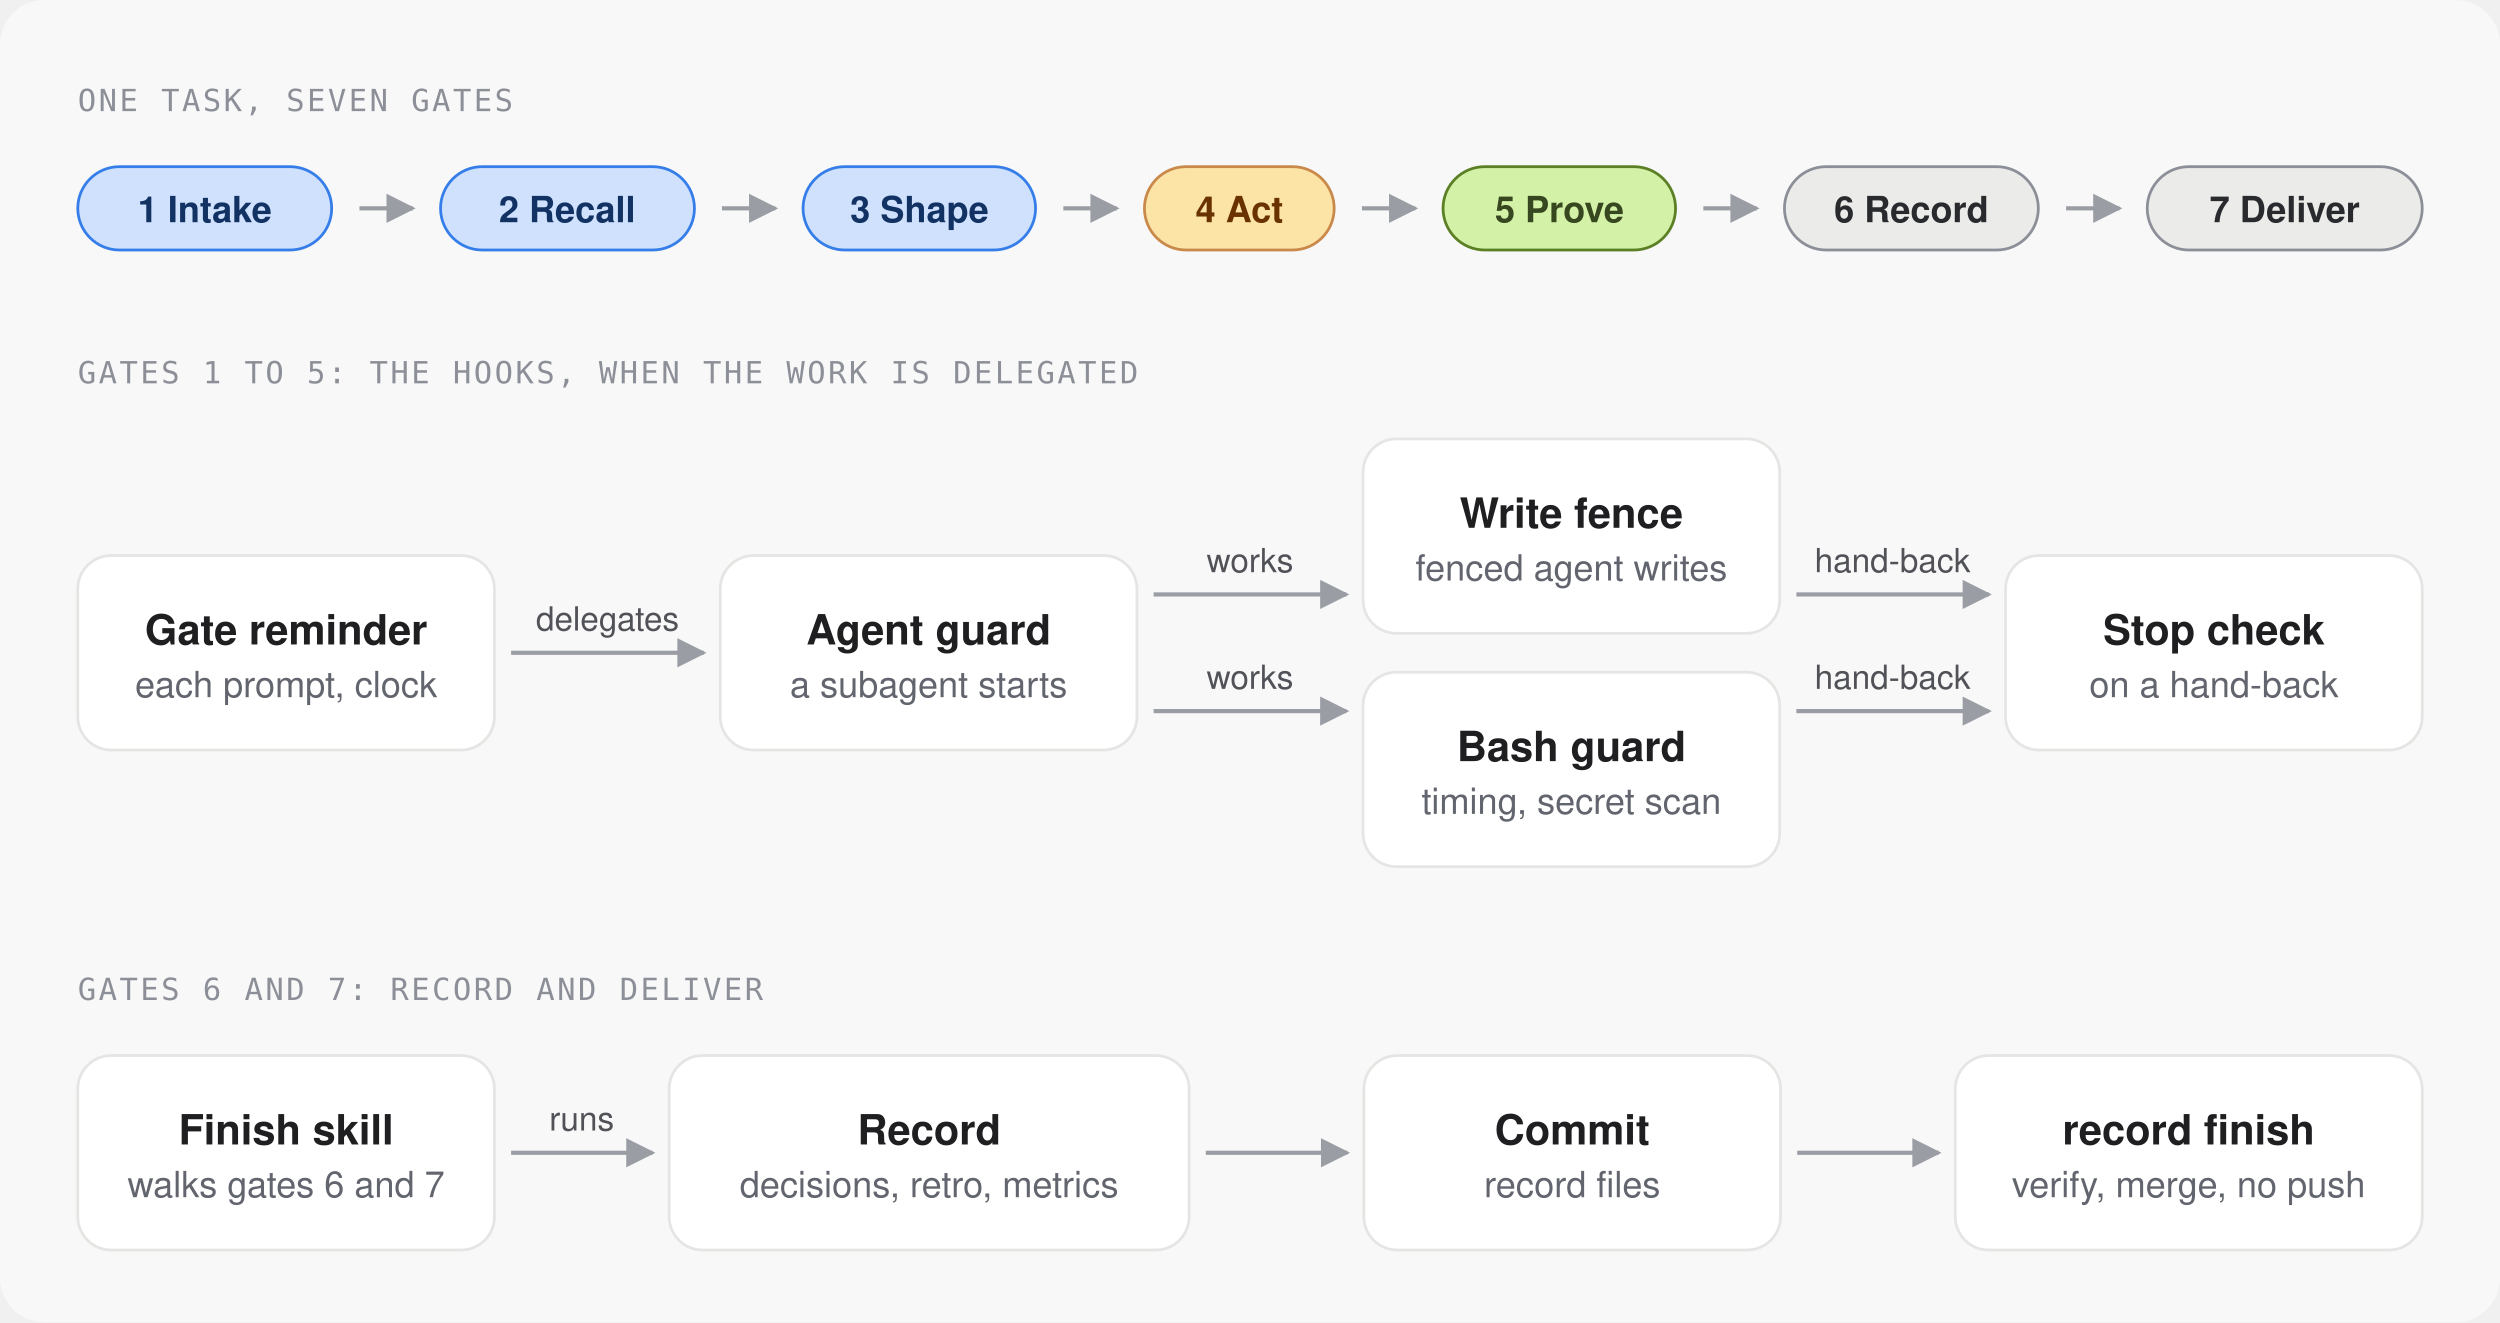
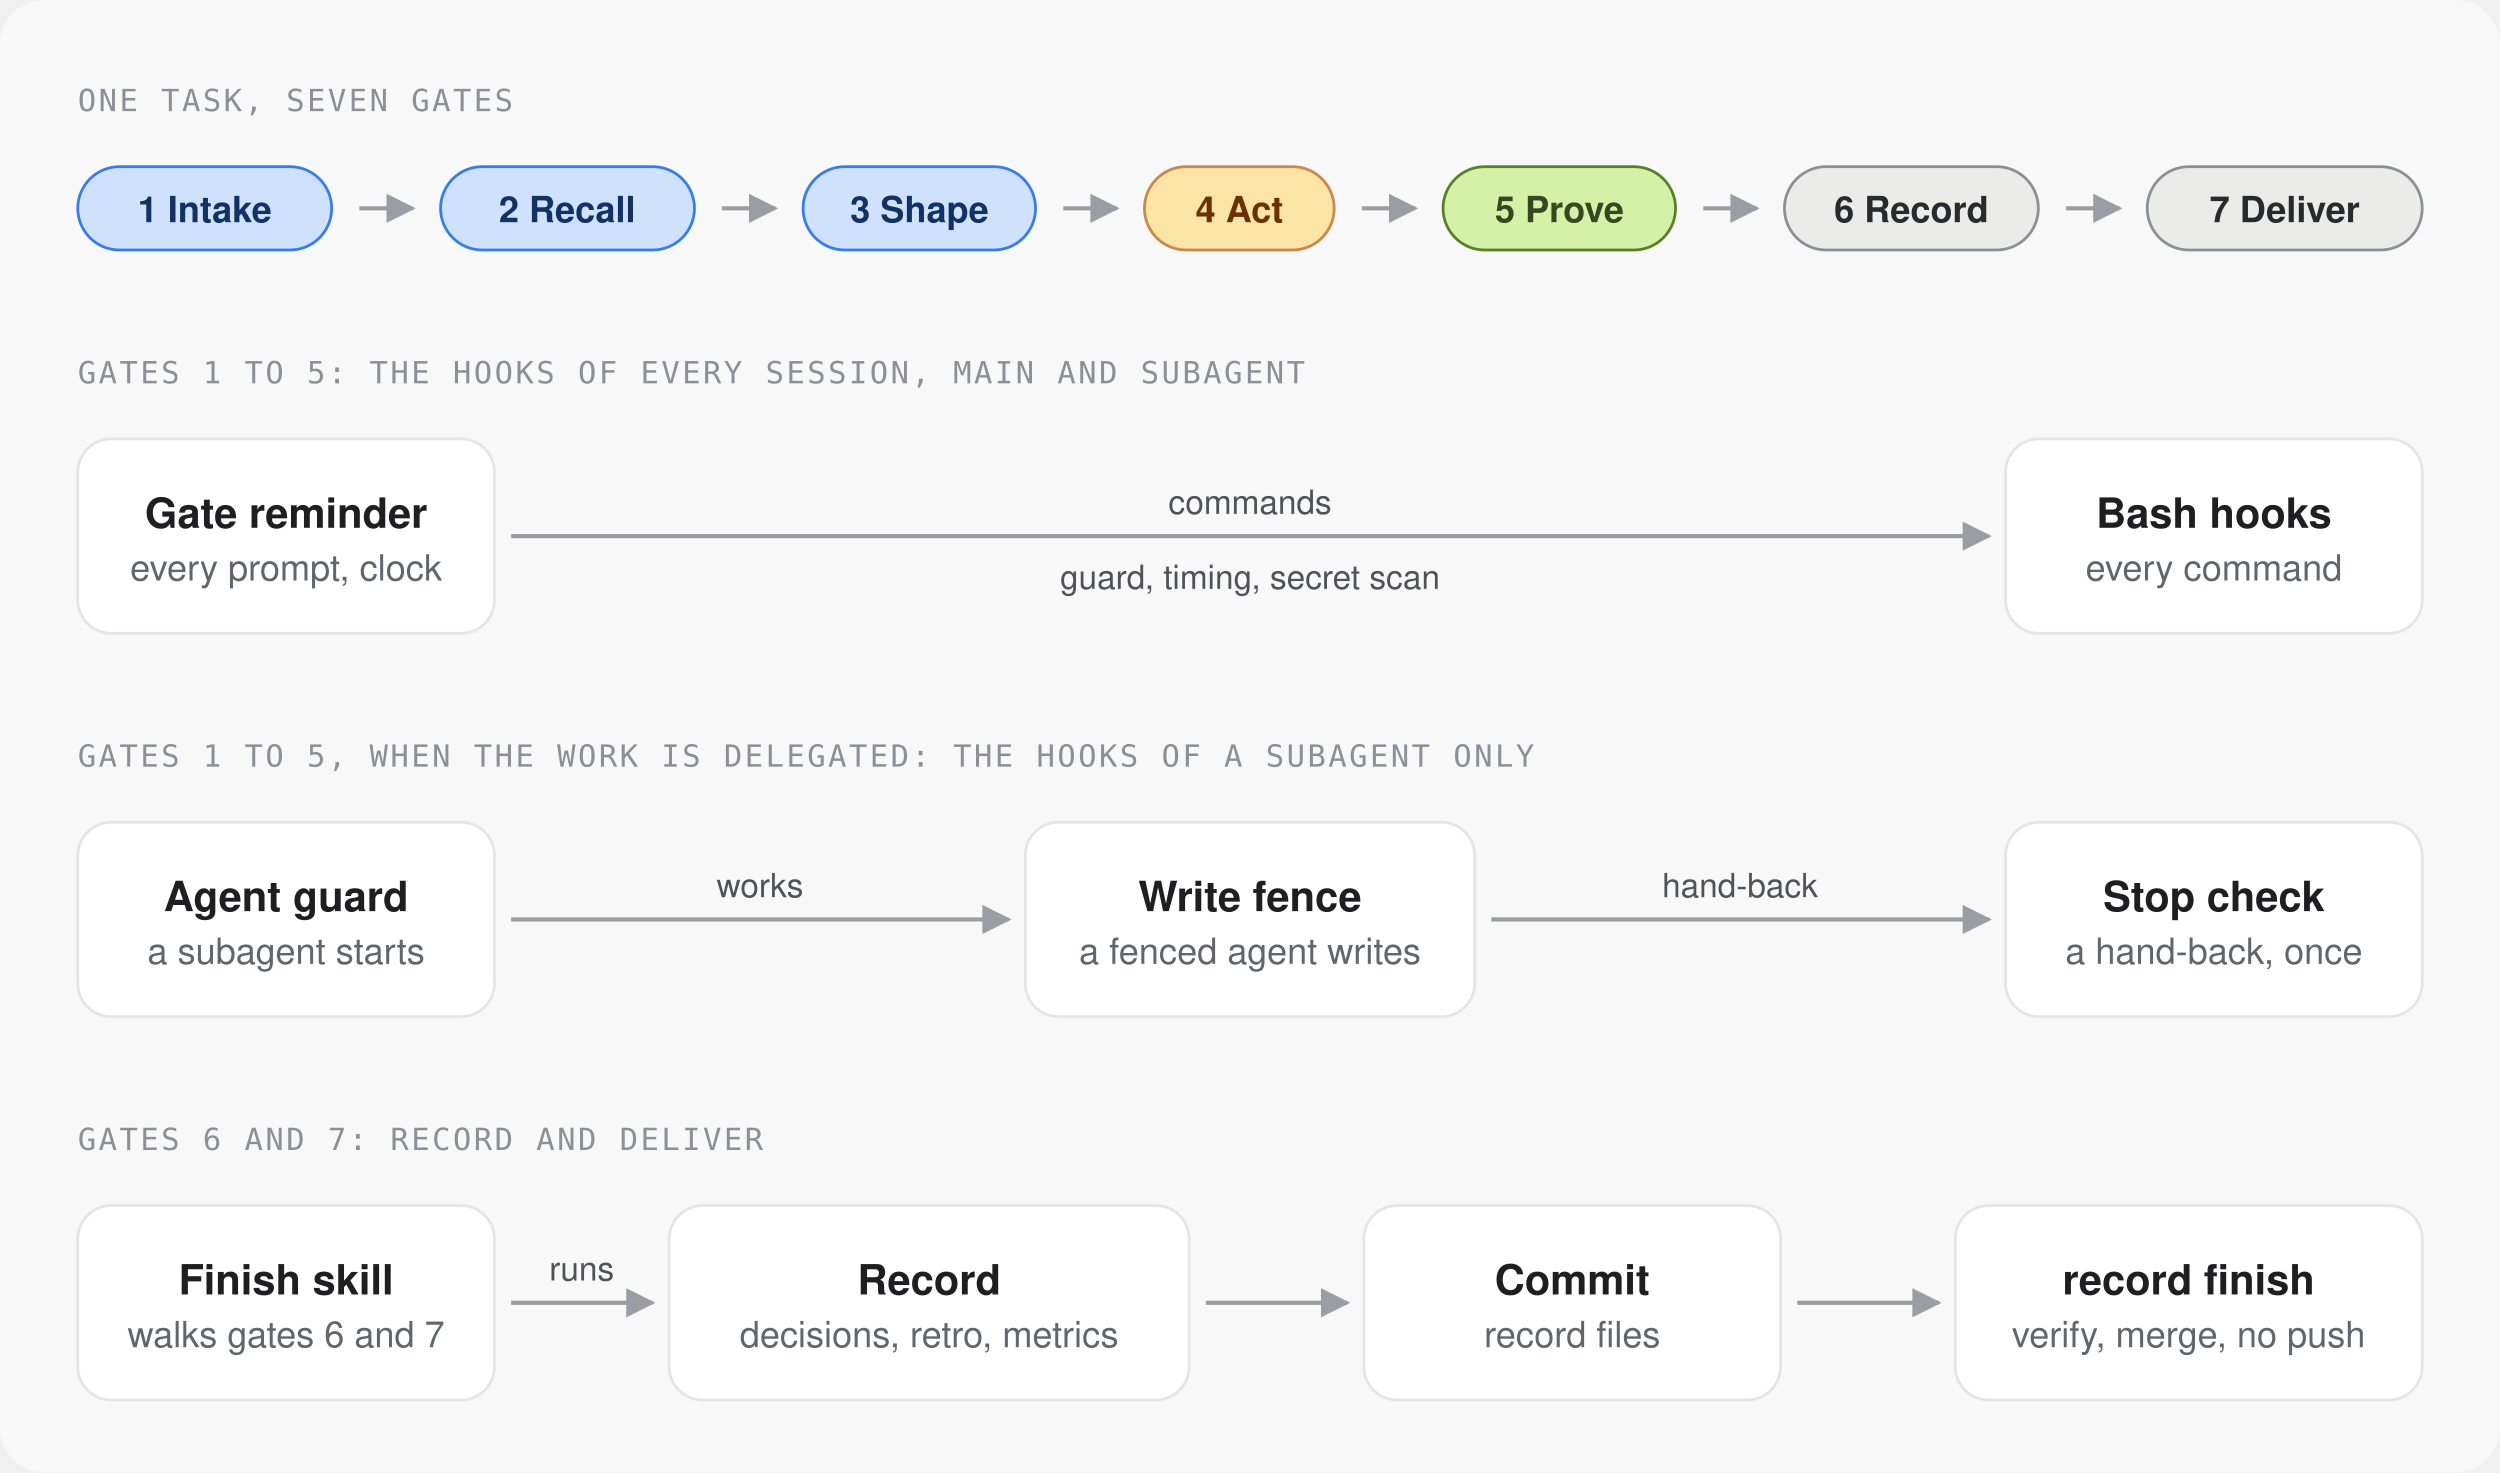
- <svg xmlns="http://www.w3.org/2000/svg" viewBox="0 0 900 476" width="900" height="476" role="img" aria-label="agent-steddy: one task passes seven gates, Intake, Recall, Shape, Act, Prove, Record and Deliver. The gate reminder fires on every prompt, adds the gates to it and starts the task clock. When the work is delegated, the agent guard checks a subagent when it starts, the write fence keeps a fenced agent inside its paths, the Bash guard checks every command while timing and the secret scan watch it, and the stop check blocks a hand-back that misses a required item, once. At gates 6 and 7 the finish skill records the decisions, a retro and a metrics line, the record files are committed by path, and record finish verifies the branch and merges it without pushing.">
+ <svg xmlns="http://www.w3.org/2000/svg" viewBox="0 0 900 530" width="900" height="530" role="img" aria-label="agent-steddy: one task passes seven gates, Intake, Recall, Shape, Act, Prove, Record and Deliver. The gate reminder fires on every prompt, adds the gates to it and starts the task clock. The Bash guard checks every command, in the main session and in a subagent, while timing and the secret scan watch it. When the work is delegated, the agent guard checks a subagent when it starts, the write fence keeps a fenced agent inside its paths, and the stop check blocks a hand-back that misses a required item, once. At gates 6 and 7 the finish skill records the decisions, a retro and a metrics line, the record files are committed by path, and record finish verifies the branch and merges it without pushing.">
  <style>
  .t{font:600 15px -apple-system, BlinkMacSystemFont, 'Segoe UI', Helvetica, Arial, sans-serif} .s{font:13px -apple-system, BlinkMacSystemFont, 'Segoe UI', Helvetica, Arial, sans-serif} .lbl{font:12px -apple-system, BlinkMacSystemFont, 'Segoe UI', Helvetica, Arial, sans-serif} .cmd{font:12px ui-monospace, SFMono-Regular, Menlo, Consolas, monospace}
  .row{font:500 11px ui-monospace, SFMono-Regular, Menlo, Consolas, monospace;letter-spacing:.08em} .p{font:600 13px -apple-system, BlinkMacSystemFont, 'Segoe UI', Helvetica, Arial, sans-serif} .ln{stroke-width:1.5;fill:none}
  .bg{fill:#F8F8F8} .node{fill:#FFFFFF;stroke:#E5E5E3} .hub{fill:#FFFFFF;stroke:#C9CACD} .t{fill:#1F1F21} .s{fill:#62656D} .lbl,.cmd{fill:#505258} .row{fill:#8C8F97} .ln{stroke:#9A9DA4} .hd{fill:#9A9DA4} .blue rect{fill:#CFE1FD;stroke:#357DE8} .blue text{fill:#123263} .green rect{fill:#D3F1A7;stroke:#5B7F24} .green text{fill:#37471F} .amber rect{fill:#FCE4A6;stroke:#C8894A} .amber text{fill:#693200} .grey rect{fill:#EBEBE9;stroke:#8C8F97} .grey text{fill:#292A2E} .red rect{fill:#FFD5D2;stroke:#E2483D} .red text{fill:#5D1F1A} .purple rect{fill:#EED7FC;stroke:#AF59E1} .purple text{fill:#48245D}
  @media (prefers-color-scheme: dark) { .bg{fill:#1F1F21} .node{fill:#242528;stroke:#34363A} .hub{fill:#242528;stroke:#5A5D63} .t{fill:#E4E5E8} .s{fill:#9FA2A8} .lbl,.cmd{fill:#B6B8BC} .row{fill:#7E8188} .ln{stroke:#7E8188} .hd{fill:#7E8188} .blue rect{fill:#123263;stroke:#4688EC} .blue text{fill:#CFE1FD} .green rect{fill:#37471F;stroke:#82B536} .green text{fill:#D3F1A7} .amber rect{fill:#693200;stroke:#C8894A} .amber text{fill:#FCE4A6} .grey rect{fill:#2F3033;stroke:#7E8188} .grey text{fill:#CECFD2} .red rect{fill:#5D1F1A;stroke:#F15B50} .red text{fill:#FFD5D2} .purple rect{fill:#48245D;stroke:#BF63F3} .purple text{fill:#EED7FC} }
</style>
  <defs>
    <marker id="a" viewBox="0 0 10 10" refX="9" refY="5" markerWidth="7" markerHeight="7" orient="auto-start-reverse">
      <path class="hd" d="M0 0L10 5L0 10z" />
    </marker>
  </defs>
-   <rect class="bg" width="900" height="476" rx="16" />
+   <rect class="bg" width="900" height="530" rx="16" />
  <text class="row" x="28" y="40">ONE TASK, SEVEN GATES</text>
  <g class="blue">
    <rect x="28.0" y="60" width="91.4" height="30" rx="15" />
    <text class="p" x="73.7" y="80" text-anchor="middle">1 Intake</text>
  </g>
  <path class="ln" d="M129.4 75.0H148.6" marker-end="url(#a)" />
  <g class="blue">
    <rect x="158.6" y="60" width="91.4" height="30" rx="15" />
    <text class="p" x="204.2" y="80" text-anchor="middle">2 Recall</text>
  </g>
  <path class="ln" d="M259.9 75.0H279.1" marker-end="url(#a)" />
  <g class="blue">
    <rect x="289.1" y="60" width="83.7" height="30" rx="15" />
    <text class="p" x="331.0" y="80" text-anchor="middle">3 Shape</text>
  </g>
  <path class="ln" d="M382.8 75.0H402.0" marker-end="url(#a)" />
  <g class="amber">
    <rect x="412.0" y="60" width="68.3" height="30" rx="15" />
    <text class="p" x="446.2" y="80" text-anchor="middle">4 Act</text>
  </g>
  <path class="ln" d="M490.3 75.0H509.5" marker-end="url(#a)" />
  <g class="green">
    <rect x="519.5" y="60" width="83.7" height="30" rx="15" />
    <text class="p" x="561.4" y="80" text-anchor="middle">5 Prove</text>
  </g>
  <path class="ln" d="M613.2 75.0H632.4" marker-end="url(#a)" />
  <g class="grey">
    <rect x="642.4" y="60" width="91.4" height="30" rx="15" />
    <text class="p" x="688.1" y="80" text-anchor="middle">6 Record</text>
  </g>
  <path class="ln" d="M743.8 75.0H763.0" marker-end="url(#a)" />
  <g class="grey">
    <rect x="773.0" y="60" width="99.0" height="30" rx="15" />
    <text class="p" x="822.5" y="80" text-anchor="middle">7 Deliver</text>
  </g>
-   <text class="row" x="28" y="138">GATES 1 TO 5: THE HOOKS, WHEN THE WORK IS DELEGATED</text>
-   <rect class="node" x="28.0" y="200.0" width="150.0" height="70" rx="12" />
-   <text class="t" x="103.0" y="232.0" text-anchor="middle">Gate reminder</text>
-   <text class="s" x="103.0" y="251.0" text-anchor="middle">each prompt, clock</text>
-   <rect class="node" x="259.3" y="200.0" width="150.0" height="70" rx="12" />
-   <text class="t" x="334.3" y="232.0" text-anchor="middle">Agent guard</text>
-   <text class="s" x="334.3" y="251.0" text-anchor="middle">a subagent starts</text>
-   <rect class="node" x="490.7" y="158.0" width="150.0" height="70" rx="12" />
-   <text class="t" x="565.7" y="190.0" text-anchor="middle">Write fence</text>
-   <text class="s" x="565.7" y="209.0" text-anchor="middle">fenced agent writes</text>
-   <rect class="node" x="490.7" y="242.0" width="150.0" height="70" rx="12" />
-   <text class="t" x="565.7" y="274.0" text-anchor="middle">Bash guard</text>
-   <text class="s" x="565.7" y="293.0" text-anchor="middle">timing, secret scan</text>
-   <rect class="node" x="722.0" y="200.0" width="150.0" height="70" rx="12" />
-   <text class="t" x="797.0" y="232.0" text-anchor="middle">Stop check</text>
-   <text class="s" x="797.0" y="251.0" text-anchor="middle">on a hand-back</text>
-   <path class="ln" d="M184.0 235.0H253.3" marker-end="url(#a)" />
-   <text class="lbl" x="218.7" y="227.0" text-anchor="middle">delegates</text>
-   <path class="ln" d="M415.3 214.0H484.7" marker-end="url(#a)" />
-   <text class="lbl" x="450.0" y="206.0" text-anchor="middle">works</text>
-   <path class="ln" d="M415.3 256.0H484.7" marker-end="url(#a)" />
-   <text class="lbl" x="450.0" y="248.0" text-anchor="middle">works</text>
-   <path class="ln" d="M646.7 214.0H716.0" marker-end="url(#a)" />
-   <text class="lbl" x="681.3" y="206.0" text-anchor="middle">hand-back</text>
-   <path class="ln" d="M646.7 256.0H716.0" marker-end="url(#a)" />
-   <text class="lbl" x="681.3" y="248.0" text-anchor="middle">hand-back</text>
-   <text class="row" x="28" y="360">GATES 6 AND 7: RECORD AND DELIVER</text>
-   <rect class="node" x="28.0" y="380.0" width="150.0" height="70" rx="12" />
-   <text class="t" x="103.0" y="412.0" text-anchor="middle">Finish skill</text>
-   <text class="s" x="103.0" y="431.0" text-anchor="middle">walks gates 6 and 7</text>
-   <rect class="node" x="240.9" y="380.0" width="187.2" height="70" rx="12" />
-   <text class="t" x="334.5" y="412.0" text-anchor="middle">Record</text>
-   <text class="s" x="334.5" y="431.0" text-anchor="middle">decisions, retro, metrics</text>
-   <rect class="node" x="491.0" y="380.0" width="150.0" height="70" rx="12" />
-   <text class="t" x="566.0" y="412.0" text-anchor="middle">Commit</text>
-   <text class="s" x="566.0" y="431.0" text-anchor="middle">record files</text>
-   <rect class="node" x="703.9" y="380.0" width="168.1" height="70" rx="12" />
-   <text class="t" x="787.9" y="412.0" text-anchor="middle">record finish</text>
-   <text class="s" x="787.9" y="431.0" text-anchor="middle">verify, merge, no push</text>
-   <path class="ln" d="M184.0 415.0H234.9" marker-end="url(#a)" />
-   <text class="lbl" x="209.4" y="407.0" text-anchor="middle">runs</text>
-   <path class="ln" d="M434.1 415.0H485.0" marker-end="url(#a)" />
-   <path class="ln" d="M647.0 415.0H697.9" marker-end="url(#a)" />
+   <text class="row" x="28" y="138">GATES 1 TO 5: THE HOOKS OF EVERY SESSION, MAIN AND SUBAGENT</text>
+   <rect class="node" x="28.0" y="158.0" width="150.0" height="70" rx="12" />
+   <text class="t" x="103.0" y="190.0" text-anchor="middle">Gate reminder</text>
+   <text class="s" x="103.0" y="209.0" text-anchor="middle">every prompt, clock</text>
+   <rect class="node" x="722.0" y="158.0" width="150.0" height="70" rx="12" />
+   <text class="t" x="797.0" y="190.0" text-anchor="middle">Bash hooks</text>
+   <text class="s" x="797.0" y="209.0" text-anchor="middle">every command</text>
+   <path class="ln" d="M184.0 193.0H716.0" marker-end="url(#a)" />
+   <text class="lbl" x="450.0" y="185.0" text-anchor="middle">commands</text>
+   <text class="lbl" x="450.0" y="212.0" text-anchor="middle">guard, timing, secret scan</text>
+   <text class="row" x="28" y="276">GATES 1 TO 5, WHEN THE WORK IS DELEGATED: THE HOOKS OF A SUBAGENT ONLY</text>
+   <rect class="node" x="28.0" y="296.0" width="150.0" height="70" rx="12" />
+   <text class="t" x="103.0" y="328.0" text-anchor="middle">Agent guard</text>
+   <text class="s" x="103.0" y="347.0" text-anchor="middle">a subagent starts</text>
+   <rect class="node" x="369.1" y="296.0" width="161.8" height="70" rx="12" />
+   <text class="t" x="450.0" y="328.0" text-anchor="middle">Write fence</text>
+   <text class="s" x="450.0" y="347.0" text-anchor="middle">a fenced agent writes</text>
+   <rect class="node" x="722.0" y="296.0" width="150.0" height="70" rx="12" />
+   <text class="t" x="797.0" y="328.0" text-anchor="middle">Stop check</text>
+   <text class="s" x="797.0" y="347.0" text-anchor="middle">a hand-back, once</text>
+   <path class="ln" d="M184.0 331.0H363.1" marker-end="url(#a)" />
+   <text class="lbl" x="273.6" y="323.0" text-anchor="middle">works</text>
+   <path class="ln" d="M536.9 331.0H716.0" marker-end="url(#a)" />
+   <text class="lbl" x="626.4" y="323.0" text-anchor="middle">hand-back</text>
+   <text class="row" x="28" y="414">GATES 6 AND 7: RECORD AND DELIVER</text>
+   <rect class="node" x="28.0" y="434.0" width="150.0" height="70" rx="12" />
+   <text class="t" x="103.0" y="466.0" text-anchor="middle">Finish skill</text>
+   <text class="s" x="103.0" y="485.0" text-anchor="middle">walks gates 6 and 7</text>
+   <rect class="node" x="240.9" y="434.0" width="187.2" height="70" rx="12" />
+   <text class="t" x="334.5" y="466.0" text-anchor="middle">Record</text>
+   <text class="s" x="334.5" y="485.0" text-anchor="middle">decisions, retro, metrics</text>
+   <rect class="node" x="491.0" y="434.0" width="150.0" height="70" rx="12" />
+   <text class="t" x="566.0" y="466.0" text-anchor="middle">Commit</text>
+   <text class="s" x="566.0" y="485.0" text-anchor="middle">record files</text>
+   <rect class="node" x="703.9" y="434.0" width="168.1" height="70" rx="12" />
+   <text class="t" x="787.9" y="466.0" text-anchor="middle">record finish</text>
+   <text class="s" x="787.9" y="485.0" text-anchor="middle">verify, merge, no push</text>
+   <path class="ln" d="M184.0 469.0H234.9" marker-end="url(#a)" />
+   <text class="lbl" x="209.4" y="461.0" text-anchor="middle">runs</text>
+   <path class="ln" d="M434.1 469.0H485.0" marker-end="url(#a)" />
+   <path class="ln" d="M647.0 469.0H697.9" marker-end="url(#a)" />
</svg>
